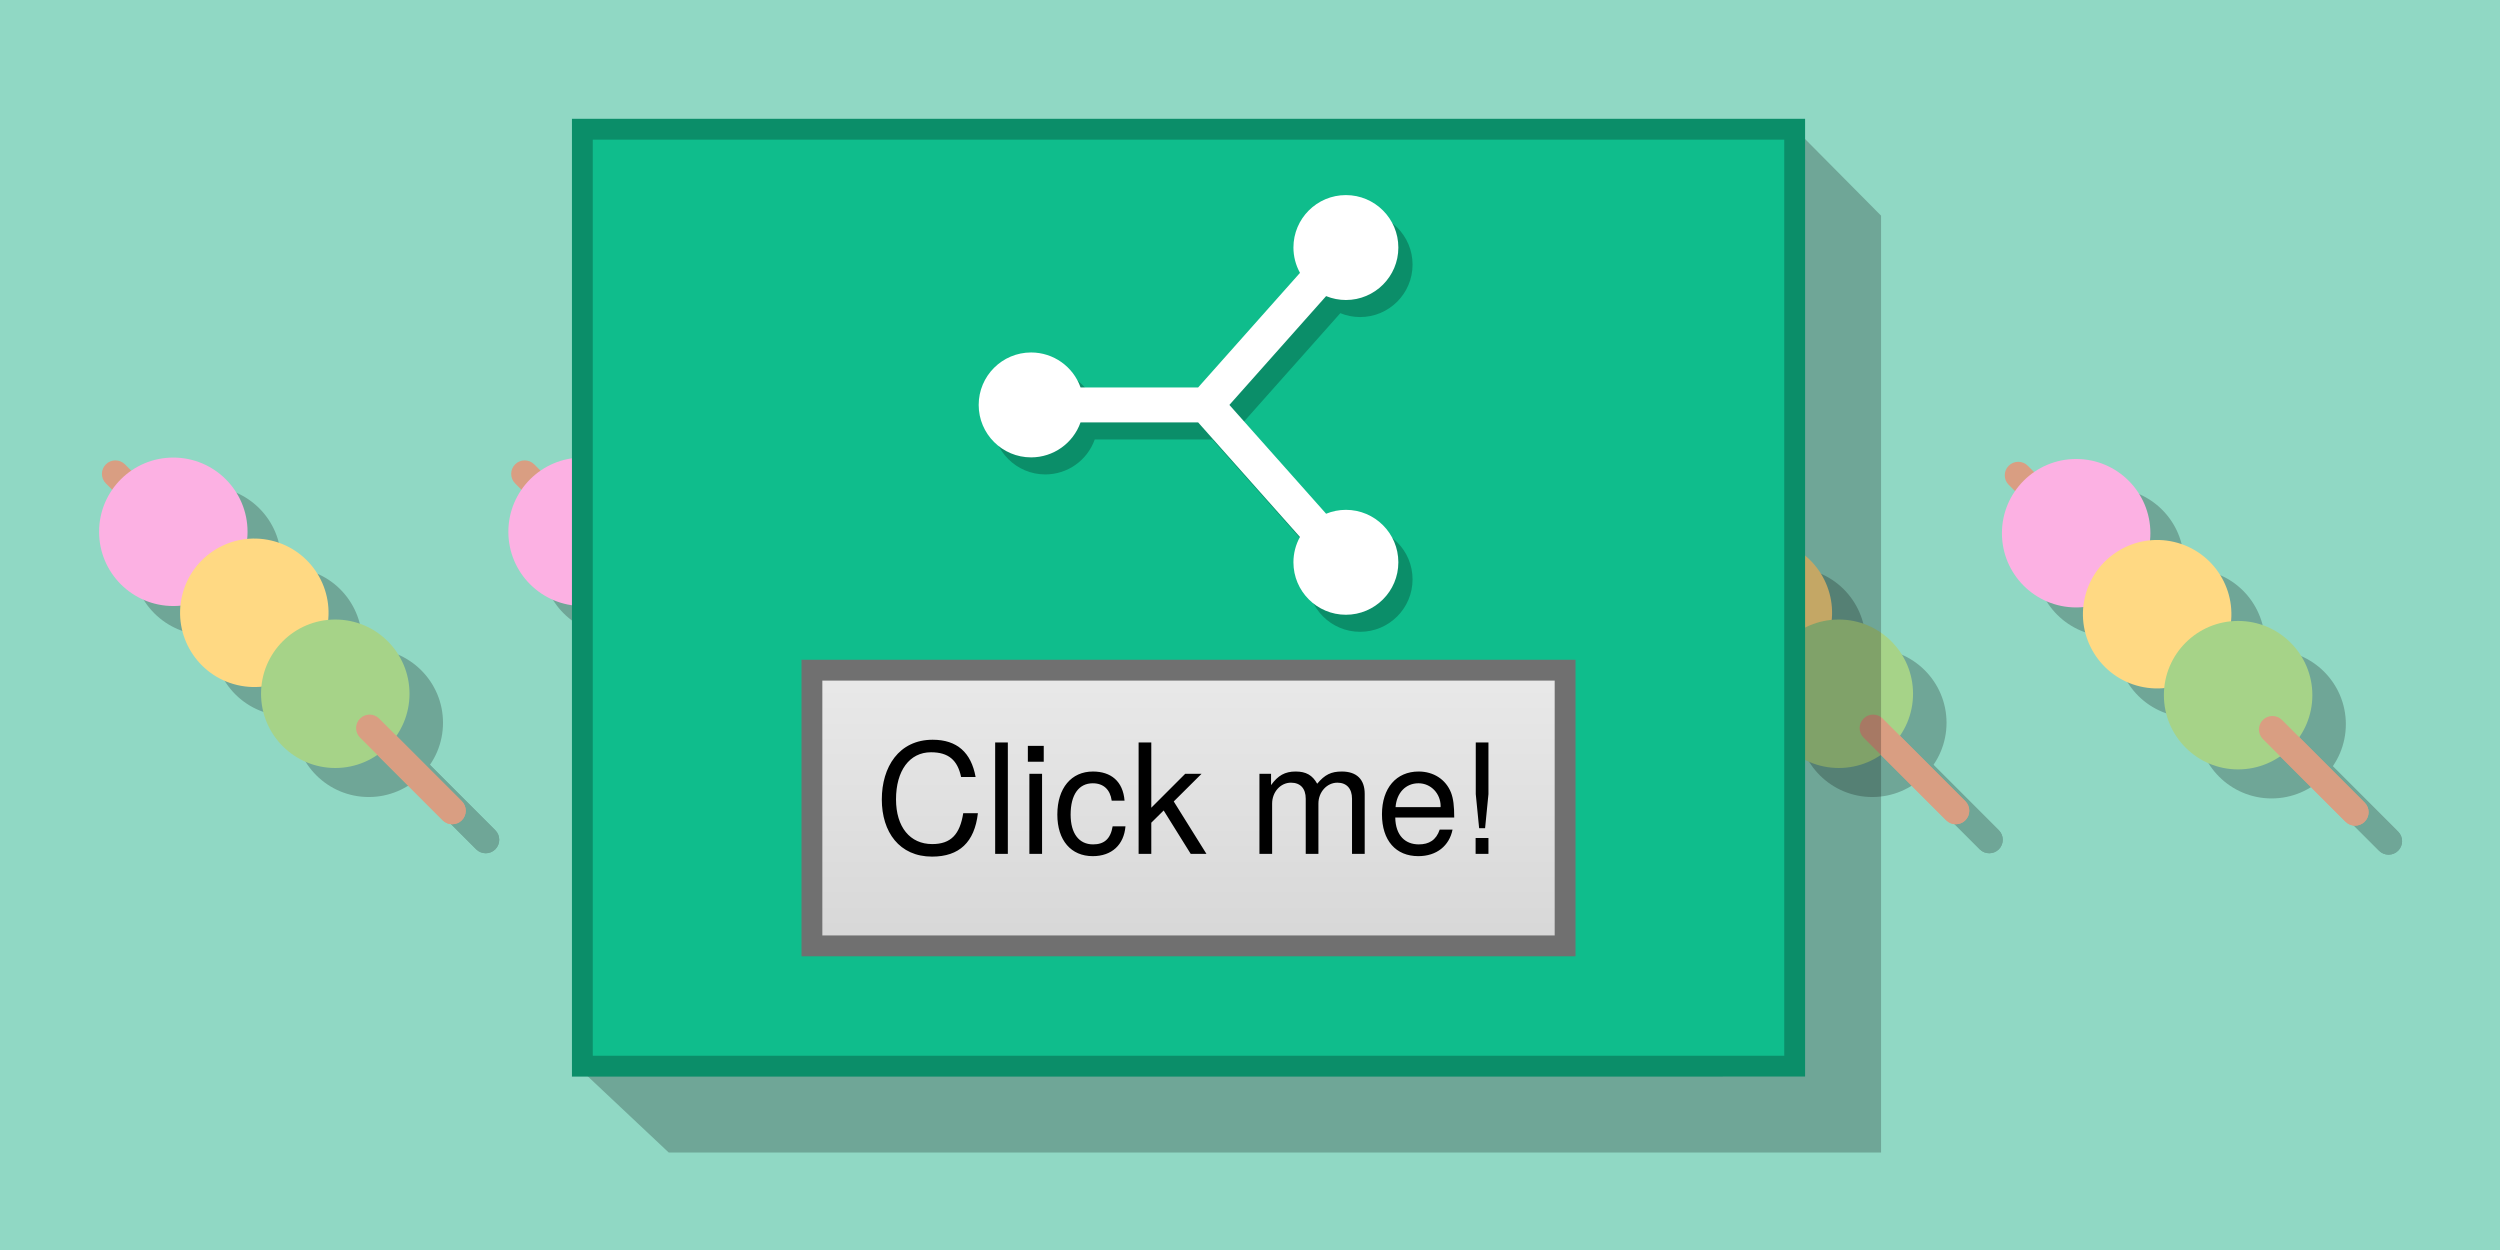
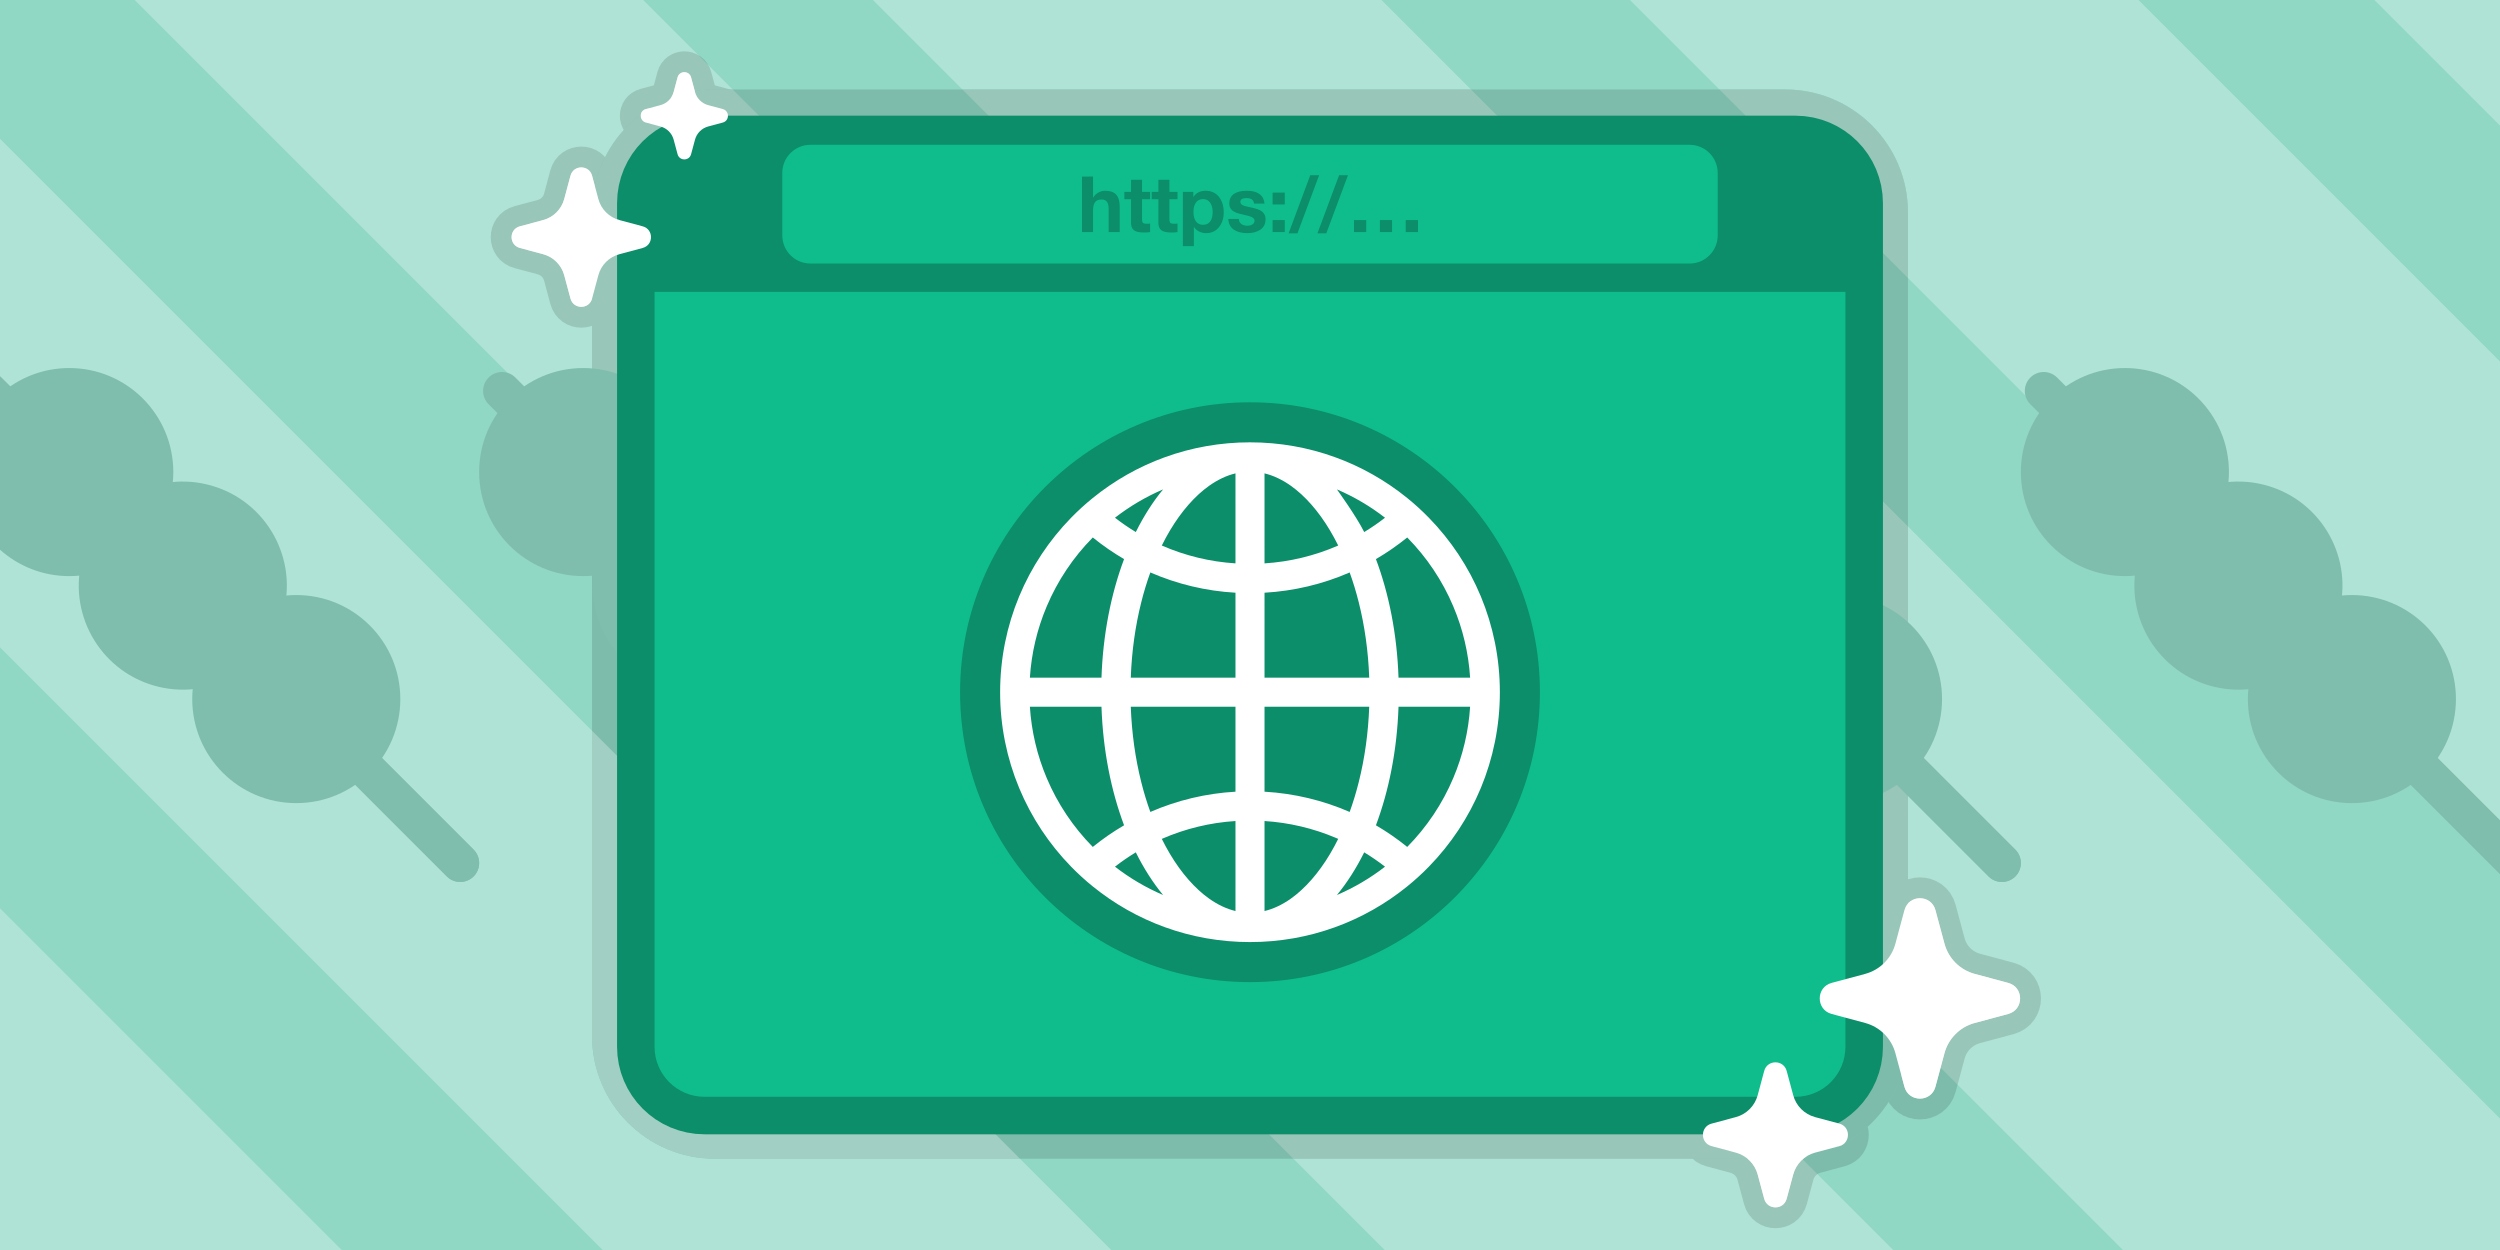
- <svg xmlns="http://www.w3.org/2000/svg" width="600" height="300" viewBox="10 0 600 300">
-   <defs>
-     <linearGradient id="a" x1="289.632" x2="289.632" y1="157.026" y2="223.193" gradientTransform="translate(5.61131 3.81655)" gradientUnits="userSpaceOnUse">
-       <stop offset="0" stop-color="#e9e9e9" />
-       <stop offset="1" stop-color="#d7d7d7" />
-     </linearGradient>
-   </defs>
-   <path fill="#90d8c4" d="M0 308.449V0h612.426v308.449z" style="stroke-miterlimit:10" />
-   <g fill="#6fa697" style="stroke-miterlimit:10">
-     <path d="M126.58 204.784c-.829 0-1.657-.317-2.29-.947l-80.846-80.849c-1.264-1.264-1.264-3.317 0-4.58 1.264-1.264 3.317-1.264 4.58 0l80.846 80.846c1.264 1.264 1.264 3.317 0 4.58-.633.631-1.462.95-2.29.95z" />
-     <path d="M77.449 134.598c0 9.839-7.976 17.815-17.815 17.815-9.839 0-17.815-7.976-17.815-17.815 0-9.839 7.976-17.815 17.815-17.815 9.839 0 17.815 7.976 17.815 17.815z" />
-     <path d="M74.98 171.376c-9.576-2.261-15.505-11.857-13.244-21.432 2.261-9.576 11.857-15.505 21.432-13.244 9.576 2.261 15.505 11.857 13.244 21.432-2.261 9.576-11.857 15.505-21.432 13.244z" />
-     <path d="M116.322 173.468c0 9.839-7.979 17.818-17.818 17.818-9.839 0-17.815-7.979-17.815-17.818 0-9.839 7.976-17.815 17.815-17.815 9.839 0 17.818 7.979 17.818 17.815z" />
-     <path d="M126.58 204.784c-.829 0-1.657-.317-2.29-.947l-19.841-19.841c-1.266-1.264-1.266-3.317 0-4.58 1.266-1.264 3.314-1.264 4.58 0l19.841 19.841c1.264 1.264 1.264 3.317 0 4.58-.633.628-1.462.947-2.29.947zm456.683.339c-.829 0-1.657-.317-2.29-.947l-80.846-80.849c-1.264-1.264-1.264-3.317 0-4.58 1.264-1.264 3.317-1.264 4.58 0l80.846 80.846c1.264 1.264 1.264 3.317 0 4.58-.633.631-1.462.95-2.29.95z" />
-     <path d="M534.132 134.936c0 9.839-7.976 17.815-17.815 17.815-9.839 0-17.815-7.976-17.815-17.815 0-9.839 7.976-17.815 17.815-17.815 9.839 0 17.815 7.976 17.815 17.815z" />
-     <path d="M531.662 171.715c-9.576-2.261-15.505-11.857-13.244-21.432 2.261-9.576 11.857-15.505 21.432-13.244 9.576 2.261 15.505 11.857 13.244 21.432-2.261 9.576-11.857 15.505-21.432 13.244z" />
-     <path d="M573.004 173.807c0 9.839-7.979 17.818-17.818 17.818-9.839 0-17.815-7.979-17.815-17.818 0-9.839 7.976-17.815 17.815-17.815 9.839 0 17.818 7.979 17.818 17.815z" />
-     <path d="M583.263 205.123c-.829 0-1.657-.317-2.29-.947l-19.841-19.841c-1.266-1.264-1.266-3.317 0-4.58 1.266-1.264 3.314-1.264 4.58 0l19.841 19.841c1.264 1.264 1.264 3.317 0 4.58-.633.628-1.462.947-2.29.947zm-358.456-.339c-.829 0-1.657-.317-2.29-.947l-80.846-80.849c-1.264-1.264-1.264-3.317 0-4.58 1.264-1.264 3.317-1.264 4.58 0l80.846 80.846c1.264 1.264 1.264 3.317 0 4.58-.633.631-1.462.95-2.29.95z" />
-     <path d="M175.676 134.598c0 9.839-7.976 17.815-17.815 17.815-9.839 0-17.815-7.976-17.815-17.815 0-9.839 7.976-17.815 17.815-17.815 9.839 0 17.815 7.976 17.815 17.815z" />
-     <path d="M173.206 171.376c-9.576-2.261-15.505-11.857-13.244-21.432 2.261-9.576 11.857-15.505 21.432-13.244 9.576 2.261 15.505 11.857 13.244 21.432-2.261 9.576-11.857 15.505-21.432 13.244z" />
-     <path d="M214.548 173.468c0 9.839-7.979 17.818-17.818 17.818-9.839 0-17.815-7.979-17.815-17.818 0-9.839 7.976-17.815 17.815-17.815 9.839 0 17.818 7.979 17.818 17.815z" />
-     <path d="M224.807 204.784c-.829 0-1.657-.317-2.29-.947l-19.841-19.841c-1.266-1.264-1.266-3.317 0-4.58 1.266-1.264 3.314-1.264 4.58 0l19.841 19.841c1.264 1.264 1.264 3.317 0 4.58-.633.628-1.462.947-2.29.947zm262.619 0c-.829 0-1.657-.317-2.29-.947l-80.846-80.849c-1.264-1.264-1.264-3.317 0-4.58 1.264-1.264 3.317-1.264 4.58 0l80.846 80.846c1.264 1.264 1.264 3.317 0 4.58-.633.631-1.462.95-2.29.95z" />
-     <path d="M438.295 134.598c0 9.839-7.976 17.815-17.815 17.815-9.839 0-17.815-7.976-17.815-17.815 0-9.839 7.976-17.815 17.815-17.815 9.839 0 17.815 7.976 17.815 17.815z" />
-     <path d="M435.826 171.376c-9.576-2.261-15.505-11.857-13.244-21.432 2.261-9.576 11.857-15.505 21.432-13.244 9.576 2.261 15.505 11.857 13.244 21.432-2.261 9.576-11.857 15.505-21.432 13.244z" />
-     <path d="M477.168 173.468c0 9.839-7.979 17.818-17.818 17.818-9.839 0-17.815-7.979-17.815-17.818 0-9.839 7.976-17.815 17.815-17.815 9.839 0 17.818 7.979 17.818 17.815z" />
-     <path d="M487.426 204.784c-.829 0-1.657-.317-2.29-.947l-19.841-19.841c-1.266-1.264-1.266-3.317 0-4.58 1.266-1.264 3.314-1.264 4.58 0l19.841 19.841c1.264 1.264 1.264 3.317 0 4.58-.633.628-1.462.947-2.29.947z" />
+ <svg xmlns="http://www.w3.org/2000/svg" version="1.1" width="600" height="300" viewBox="0,0,600,300">
+   <g stroke-miterlimit="10">
+     <path d="M0,300v-300h600v300z" fill="#90d8c4" fill-rule="nonzero" stroke="none" stroke-width="0" stroke-linecap="butt" />
+     <path d="M0,300l0,-82.004l82.004,82.004z" fill-opacity="0.282" fill="#ffffff" fill-rule="nonzero" stroke="none" stroke-width="0" stroke-linecap="butt" />
+     <path d="M144.636,300l-144.636,-144.636l0,-122.052l266.689,266.689z" fill-opacity="0.282" fill="#ffffff" fill-rule="nonzero" stroke="none" stroke-width="0" stroke-linecap="butt" />
+     <path d="M513.235,0l86.765,86.765l0,122.052l-208.817,-208.817z" fill-opacity="0.282" fill="#ffffff" fill-rule="nonzero" stroke="none" stroke-width="0" stroke-linecap="butt" />
+     <path d="M600,300l-90.499,0l-300,-300l122.052,0l268.446,268.446z" fill-opacity="0.282" fill="#ffffff" fill-rule="nonzero" stroke="none" stroke-width="0" stroke-linecap="butt" />
+     <path d="M332.324,300l-300,-300l122.052,0l300,300z" fill-opacity="0.282" fill="#ffffff" fill-rule="nonzero" stroke="none" stroke-width="0" stroke-linecap="butt" />
+     <path d="M171.587,278.092c-16.292,0 -29.5,-13.208 -29.5,-29.5v-197.62c0,-16.292 13.208,-29.5 29.5,-29.5h256.825c16.292,0 29.5,13.208 29.5,29.5v197.62c0,16.292 -13.208,29.5 -29.5,29.5z" fill="#90d8c4" fill-rule="nonzero" stroke="none" stroke-width="0" stroke-linecap="butt" />
+     <path d="M447.64,233.733c3.541,-0.95 6.306,-3.715 7.255,-7.255l2.164,-8.049c1.028,-3.805 6.426,-3.805 7.448,0l2.17,8.049c0.95,3.541 3.715,6.306 7.249,7.255l8.049,2.164c3.805,1.028 3.805,6.426 0,7.454l-8.049,2.164c-3.535,0.95 -6.3,3.715 -7.249,7.249l-2.17,8.049c-1.022,3.805 -6.42,3.805 -7.448,0l-2.164,-8.049c-0.95,-3.535 -3.715,-6.3 -7.255,-7.249l-8.049,-2.164c-3.805,-1.028 -3.805,-6.426 0,-7.454z" fill="#ffffff" fill-rule="evenodd" stroke-opacity="0.129" stroke="#000000" stroke-width="10" stroke-linecap="butt" />
+     <path d="M416.591,268.104c2.563,-0.687 4.564,-2.689 5.252,-5.252l1.566,-5.826c0.744,-2.754 4.651,-2.754 5.391,0l1.571,5.826c0.687,2.563 2.689,4.564 5.248,5.252l5.826,1.566c2.754,0.744 2.754,4.651 0,5.395l-5.826,1.566c-2.559,0.687 -4.56,2.689 -5.248,5.248l-1.571,5.826c-0.74,2.754 -4.647,2.754 -5.391,0l-1.566,-5.826c-0.687,-2.559 -2.689,-4.56 -5.252,-5.248l-5.826,-1.566c-2.754,-0.744 -2.754,-4.651 0,-5.395z" fill="#ffffff" fill-rule="evenodd" stroke-opacity="0.129" stroke="#000000" stroke-width="10" stroke-linecap="butt" />
+     <path d="M158.518,25.229c1.541,-0.413 2.745,-1.617 3.158,-3.158l0.942,-3.503c0.447,-1.656 2.797,-1.656 3.242,0l0.945,3.503c0.413,1.541 1.617,2.745 3.155,3.158l3.503,0.942c1.656,0.447 1.656,2.797 0,3.244l-3.503,0.942c-1.538,0.413 -2.742,1.617 -3.155,3.155l-0.945,3.503c-0.445,1.656 -2.794,1.656 -3.242,0l-0.942,-3.503c-0.413,-1.538 -1.617,-2.742 -3.158,-3.155l-3.503,-0.942c-1.656,-0.447 -1.656,-2.797 0,-3.244z" fill="#ffffff" fill-rule="evenodd" stroke-opacity="0.129" stroke="#000000" stroke-width="10" stroke-linecap="butt" />
+     <path d="M130.363,52.814c2.464,-0.661 4.388,-2.585 5.048,-5.048l1.506,-5.601c0.715,-2.648 4.471,-2.648 5.182,0l1.51,5.601c0.661,2.464 2.585,4.388 5.044,5.048l5.601,1.506c2.648,0.715 2.648,4.471 0,5.186l-5.601,1.506c-2.459,0.661 -4.383,2.585 -5.044,5.044l-1.51,5.601c-0.711,2.648 -4.467,2.648 -5.182,0l-1.506,-5.601c-0.661,-2.459 -2.585,-4.383 -5.048,-5.044l-5.601,-1.506c-2.648,-0.715 -2.648,-4.471 0,-5.186z" fill="#ffffff" fill-rule="evenodd" stroke-opacity="0.129" stroke="#000000" stroke-width="10" stroke-linecap="butt" />
+     <path d="M38.134,164.847c-13.421,-3.169 -21.732,-16.618 -18.563,-30.039c3.169,-13.421 16.618,-21.732 30.039,-18.563c13.421,3.169 21.732,16.618 18.563,30.039c-3.169,13.421 -16.618,21.732 -30.039,18.563z" fill="#7fbeac" fill-rule="nonzero" stroke="none" stroke-width="1" stroke-linecap="butt" />
+     <path d="M96.078,167.778c0,13.79 -11.183,24.973 -24.973,24.973c-13.79,0 -24.969,-11.183 -24.969,-24.973c0,-13.79 11.179,-24.969 24.969,-24.969c13.79,0 24.973,11.183 24.973,24.969z" fill="#7fbeac" fill-rule="nonzero" stroke="none" stroke-width="1" stroke-linecap="butt" />
+     <path d="M110.456,211.67c-1.161,0 -2.322,-0.444 -3.21,-1.328l-27.809,-27.809c-1.775,-1.771 -1.775,-4.648 0,-6.42c1.775,-1.771 4.645,-1.771 6.42,0l27.809,27.809c1.771,1.771 1.771,4.648 0,6.42c-0.888,0.88 -2.049,1.328 -3.21,1.328z" fill="#7fbeac" fill-rule="nonzero" stroke="none" stroke-width="1" stroke-linecap="butt" />
+     <path d="M171.587,278.092c-16.292,0 -29.5,-13.208 -29.5,-29.5v-197.62c0,-16.292 13.208,-29.5 29.5,-29.5h256.825c16.292,0 29.5,13.208 29.5,29.5v197.62c0,16.292 -13.208,29.5 -29.5,29.5z" fill="#90d8c4" fill-rule="nonzero" stroke="none" stroke-width="0" stroke-linecap="butt" />
+     <path d="M428.413,21.471c16.292,0 29.5,13.208 29.5,29.5v15.758l-45.258,-45.258z" fill-opacity="0.282" fill="#ffffff" fill-rule="nonzero" stroke="none" stroke-width="0" stroke-linecap="butt" />
+     <path d="M457.913,248.411l-226.94,-226.94h122.052l104.888,104.888z" fill-opacity="0.282" fill="#ffffff" fill-rule="nonzero" stroke="none" stroke-width="0" stroke-linecap="butt" />
+     <path d="M142.087,50.971c0,-16.292 13.208,-29.5 29.5,-29.5h4.26l256.376,256.376c-1.248,0.161 -2.52,0.244 -3.811,0.244h-117.997l-168.329,-168.329z" fill-opacity="0.282" fill="#ffffff" fill-rule="nonzero" stroke="none" stroke-width="0" stroke-linecap="butt" />
+     <path d="M171.587,278.092c-16.292,0 -29.5,-13.208 -29.5,-29.5v-197.62c0,-16.292 13.208,-29.5 29.5,-29.5h256.825c16.292,0 29.5,13.208 29.5,29.5v197.62c0,16.292 -13.208,29.5 -29.5,29.5z" fill-opacity="0.129" fill="#000000" fill-rule="nonzero" stroke="none" stroke-width="0" stroke-linecap="butt" />
+     <path d="M171.587,278.092c-16.292,0 -29.5,-13.208 -29.5,-29.5v-73.193l102.693,102.693z" fill-opacity="0.282" fill="#ffffff" fill-rule="nonzero" stroke="none" stroke-width="0" stroke-linecap="butt" />
+     <g fill="#7fbeac" fill-rule="nonzero" stroke="none" stroke-width="1" stroke-linecap="butt">
+       <path d="M233.793,211.67c-1.161,0 -2.322,-0.444 -3.21,-1.328l-113.311,-113.315c-1.771,-1.771 -1.771,-4.648 0,-6.42c1.771,-1.771 4.648,-1.771 6.42,0l113.311,113.311c1.771,1.771 1.771,4.648 0,6.42c-0.888,0.884 -2.049,1.331 -3.21,1.331z" />
+       <path d="M164.932,113.299c0,13.79 -11.179,24.969 -24.969,24.969c-13.79,0 -24.969,-11.179 -24.969,-24.969c0,-13.79 11.179,-24.969 24.969,-24.969c13.79,0 24.969,11.179 24.969,24.969z" />
+       <path d="M161.471,164.847c-13.421,-3.169 -21.732,-16.618 -18.563,-30.039c3.169,-13.421 16.618,-21.732 30.039,-18.563c13.421,3.169 21.732,16.618 18.563,30.039c-3.169,13.421 -16.618,21.732 -30.039,18.563z" />
+       <path d="M219.415,167.778c0,13.79 -11.183,24.973 -24.973,24.973c-13.79,0 -24.969,-11.183 -24.969,-24.973c0,-13.79 11.179,-24.969 24.969,-24.969c13.79,0 24.973,11.183 24.973,24.969z" />
+       <path d="M233.793,211.67c-1.161,0 -2.322,-0.444 -3.21,-1.328l-27.809,-27.809c-1.775,-1.771 -1.775,-4.648 0,-6.42c1.775,-1.771 4.645,-1.771 6.42,0l27.809,27.809c1.771,1.771 1.771,4.648 0,6.42c-0.888,0.88 -2.049,1.328 -3.21,1.328z" />
+     </g>
+     <g fill="#7fbeac" fill-rule="nonzero" stroke="none" stroke-width="1" stroke-linecap="butt">
+       <path d="M480.468,211.67c-1.161,0 -2.322,-0.444 -3.21,-1.328l-113.311,-113.315c-1.771,-1.771 -1.771,-4.648 0,-6.42c1.771,-1.771 4.648,-1.771 6.42,0l113.311,113.311c1.771,1.771 1.771,4.648 0,6.42c-0.888,0.884 -2.049,1.331 -3.21,1.331z" />
+       <path d="M411.607,113.299c0,13.79 -11.179,24.969 -24.969,24.969c-13.79,0 -24.969,-11.179 -24.969,-24.969c0,-13.79 11.179,-24.969 24.969,-24.969c13.79,0 24.969,11.179 24.969,24.969z" />
+       <path d="M408.146,164.847c-13.421,-3.169 -21.732,-16.618 -18.563,-30.039c3.169,-13.421 16.618,-21.732 30.039,-18.563c13.421,3.169 21.732,16.618 18.563,30.039c-3.169,13.421 -16.618,21.732 -30.039,18.563z" />
+       <path d="M466.09,167.778c0,13.79 -11.183,24.973 -24.973,24.973c-13.79,0 -24.969,-11.183 -24.969,-24.973c0,-13.79 11.179,-24.969 24.969,-24.969c13.79,0 24.973,11.183 24.973,24.969z" />
+       <path d="M480.468,211.67c-1.161,0 -2.322,-0.444 -3.21,-1.328l-27.809,-27.809c-1.775,-1.771 -1.775,-4.648 0,-6.42c1.775,-1.771 4.645,-1.771 6.42,0l27.809,27.809c1.771,1.771 1.771,4.648 0,6.42c-0.888,0.88 -2.049,1.328 -3.21,1.328z" />
+     </g>
+     <g fill="#0fbd8c" fill-rule="nonzero" stroke-linecap="butt">
+       <path d="M169.094,263.233c-6.627,0 -12,-5.373 -12,-12v-202.467c0,-6.627 5.373,-12 12,-12h261.812c6.627,0 12,5.373 12,12v202.467c0,6.627 -5.373,12 -12,12z" stroke="#0b8e69" stroke-width="18" />
+       <path d="M169.094,263.233c-6.627,0 -12,-5.373 -12,-12v-202.467c0,-6.627 5.373,-12 12,-12h261.812c6.627,0 12,5.373 12,12v202.467c0,6.627 -5.373,12 -12,12z" stroke="none" stroke-width="0" />
+     </g>
+     <path d="M534.944,113.299c0,13.79 -11.179,24.969 -24.969,24.969c-13.79,0 -24.969,-11.179 -24.969,-24.969c0,-13.79 11.179,-24.969 24.969,-24.969c13.79,0 24.969,11.179 24.969,24.969z" fill="#7fbeac" fill-rule="nonzero" stroke="none" stroke-width="1" stroke-linecap="butt" />
+     <path d="M531.483,164.847c-13.421,-3.169 -21.732,-16.618 -18.563,-30.039c3.169,-13.421 16.618,-21.732 30.039,-18.563c13.421,3.169 21.732,16.618 18.563,30.039c-3.169,13.421 -16.618,21.732 -30.039,18.563z" fill="#7fbeac" fill-rule="nonzero" stroke="none" stroke-width="1" stroke-linecap="butt" />
+     <path d="M589.427,167.778c0,13.79 -11.183,24.973 -24.973,24.973c-13.79,0 -24.969,-11.183 -24.969,-24.973c0,-13.79 11.179,-24.969 24.969,-24.969c13.79,0 24.973,11.183 24.973,24.969z" fill="#7fbeac" fill-rule="nonzero" stroke="none" stroke-width="1" stroke-linecap="butt" />
+     <path d="M156.5,59c0,-12.426 -4.251,-22.5 8.175,-22.5h269.967c12.426,0 8.857,10.074 8.857,22.5v10.303h-287z" fill="#0b8e69" fill-rule="nonzero" stroke="#0b8e69" stroke-width="1.5" stroke-linecap="butt" />
+     <path d="M194.5,62.5c-3.314,0 -6,-2.686 -6,-6v-15c0,-3.314 2.686,-6 6,-6h211c3.314,0 6,2.686 6,6v15c0,3.314 -2.686,6 -6,6z" fill="#0fbd8c" fill-rule="nonzero" stroke="#0fbd8c" stroke-width="1.5" stroke-linecap="butt" />
+     <path d="M262.328,42.375v5.016h0.062c0.281,-0.479 0.677,-0.865 1.188,-1.156c0.51,-0.302 1.057,-0.453 1.641,-0.453c1.229,0 2.12,0.312 2.672,0.938c0.562,0.625 0.844,1.604 0.844,2.938v6.031h-2.656v-5.531c0,-0.75 -0.13,-1.318 -0.391,-1.703c-0.26,-0.385 -0.693,-0.578 -1.297,-0.578c-0.74,0 -1.271,0.219 -1.594,0.656c-0.312,0.438 -0.469,1.109 -0.469,2.016v5.141h-2.641v-13.312zM274.09,43.157v2.891h1.938v1.766h-1.938v4.844c0,0.396 0.073,0.672 0.219,0.828c0.156,0.146 0.458,0.219 0.906,0.219c0.156,0 0.302,-0.005 0.438,-0.016c0.135,-0.01 0.26,-0.026 0.375,-0.047v2.062c-0.219,0.042 -0.464,0.068 -0.734,0.078c-0.26,0.01 -0.526,0.016 -0.797,0.016c-1.146,0 -1.943,-0.193 -2.391,-0.578c-0.438,-0.396 -0.656,-0.948 -0.656,-1.656v-5.75h-1.609v-1.766h1.609v-2.891zM280.658,43.157v2.891h1.938v1.766h-1.938v4.844c0,0.396 0.073,0.672 0.219,0.828c0.156,0.146 0.458,0.219 0.906,0.219c0.156,0 0.302,-0.005 0.438,-0.016c0.135,-0.01 0.26,-0.026 0.375,-0.047v2.062c-0.219,0.042 -0.464,0.068 -0.734,0.078c-0.26,0.01 -0.526,0.016 -0.797,0.016c-1.146,0 -1.943,-0.193 -2.391,-0.578c-0.438,-0.396 -0.656,-0.948 -0.656,-1.656v-5.75h-1.609v-1.766h1.609v-2.891zM289.304,45.782c1.365,0 2.438,0.479 3.219,1.438c0.781,0.958 1.172,2.208 1.172,3.75c0,1.427 -0.385,2.615 -1.156,3.562c-0.76,0.948 -1.786,1.422 -3.078,1.422c-0.594,0 -1.146,-0.125 -1.656,-0.375c-0.51,-0.25 -0.922,-0.609 -1.234,-1.078h-0.047v4.578h-2.641v-13.031h2.516v1.219h0.031c0.312,-0.5 0.714,-0.87 1.203,-1.109c0.49,-0.25 1.047,-0.375 1.672,-0.375zM286.429,50.891c0,0.927 0.198,1.672 0.594,2.234c0.396,0.552 0.969,0.828 1.719,0.828c0.74,0 1.307,-0.266 1.703,-0.797c0.396,-0.531 0.594,-1.286 0.594,-2.266c0,-0.917 -0.198,-1.661 -0.594,-2.234c-0.396,-0.583 -0.974,-0.875 -1.734,-0.875c-0.729,0 -1.292,0.276 -1.688,0.828c-0.396,0.542 -0.594,1.302 -0.594,2.281zM299.231,45.782c1.312,0 2.323,0.26 3.031,0.781c0.719,0.521 1.125,1.286 1.219,2.297h-2.516c-0.042,-0.458 -0.214,-0.792 -0.516,-1c-0.302,-0.208 -0.74,-0.312 -1.312,-0.312c-0.5,0 -0.87,0.078 -1.109,0.234c-0.229,0.156 -0.344,0.38 -0.344,0.672c0,0.292 0.151,0.536 0.453,0.734c0.312,0.188 0.932,0.37 1.859,0.547c1.479,0.281 2.469,0.646 2.969,1.094c0.51,0.448 0.766,1.036 0.766,1.766c0,1.094 -0.401,1.927 -1.203,2.5c-0.792,0.573 -1.854,0.859 -3.188,0.859c-1.344,0 -2.422,-0.281 -3.234,-0.844c-0.812,-0.573 -1.25,-1.427 -1.312,-2.562h2.531c0,0.51 0.193,0.911 0.578,1.203c0.385,0.281 0.87,0.422 1.453,0.422c0.51,0 0.927,-0.109 1.25,-0.328c0.323,-0.219 0.484,-0.516 0.484,-0.891c0,-0.344 -0.208,-0.62 -0.625,-0.828c-0.417,-0.208 -1.182,-0.432 -2.297,-0.672c-1.115,-0.219 -1.917,-0.531 -2.406,-0.938c-0.49,-0.406 -0.734,-0.953 -0.734,-1.641c0,-1.021 0.359,-1.792 1.078,-2.312c0.729,-0.521 1.771,-0.781 3.125,-0.781zM308.345,46.219v2.859h-2.922v-2.859zM308.345,52.813v2.875h-2.922v-2.875zM316.591,42.047l-5.203,13.953h-2.125l5.203,-13.953zM323.514,42.047l-5.203,13.953h-2.125l5.203,-13.953zM327.891,52.813v2.875h-2.938v-2.875zM334.094,52.813v2.875h-2.922v-2.875zM340.313,52.813v2.875h-2.938v-2.875z" fill="#0b8e69" fill-rule="nonzero" stroke="none" stroke-width="1" stroke-linecap="square" />
+     <path d="M231.17,166.129c0,-38.014 30.816,-68.83 68.83,-68.83c38.014,0 68.83,30.816 68.83,68.83c0,38.014 -30.816,68.83 -68.83,68.83c-38.014,0 -68.83,-30.816 -68.83,-68.83z" fill="#0b8e69" fill-rule="nonzero" stroke="#0b8e69" stroke-width="1.5" stroke-linecap="butt" />
+     <path d="M359.968,166.129c0,16.291 -6.497,31.065 -17.04,41.873c-1.639,1.68 -3.374,3.262 -5.197,4.739c-10.305,8.352 -23.434,13.357 -37.732,13.357c-14.298,0 -27.427,-5.005 -37.732,-13.357c-1.823,-1.477 -3.559,-3.06 -5.198,-4.739c-10.543,-10.808 -17.039,-25.582 -17.039,-41.873c0,-16.291 6.497,-31.065 17.04,-41.873c1.639,-1.68 3.374,-3.262 5.197,-4.739c10.305,-8.352 23.434,-13.357 37.732,-13.357c14.298,0 27.427,5.005 37.732,13.357c1.823,1.477 3.558,3.059 5.197,4.739c10.543,10.808 17.04,25.582 17.039,41.873zM267.596,124.257c1.598,1.24 3.265,2.387 4.995,3.435c1.918,-3.852 4.117,-7.294 6.547,-10.236c-4.121,1.766 -8,4.051 -11.543,6.8zM251.216,145.524c-2.302,5.438 -3.67,11.226 -4.044,17.119h17.182c0.357,-10.421 2.296,-20.129 5.422,-28.456c-2.63,-1.538 -5.14,-3.274 -7.507,-5.193c-4.698,4.759 -8.448,10.369 -11.051,16.529zM269.775,198.07c-3.127,-8.327 -5.066,-18.035 -5.422,-28.455h-17.182c0.375,5.893 1.742,11.681 4.044,17.119c2.603,6.16 6.354,11.77 11.052,16.529c2.367,-1.919 4.877,-3.655 7.507,-5.193zM279.139,214.802c-2.43,-2.942 -4.629,-6.384 -6.547,-10.237c-1.73,1.048 -3.398,2.196 -4.995,3.436c3.542,2.749 7.421,5.034 11.543,6.801zM296.514,197.046c-6.099,0.388 -12.082,1.839 -17.681,4.288c0.606,1.226 1.259,2.428 1.957,3.604c2.737,4.596 5.98,8.302 9.382,10.717c2.073,1.472 4.195,2.473 6.343,2.993zM296.514,190.007v-20.392h-25.127c0.228,6.283 1.074,12.37 2.527,18.141c0.602,2.405 1.325,4.778 2.166,7.111c6.47,-2.816 13.388,-4.461 20.433,-4.86zM296.514,142.251c-7.045,-0.399 -13.963,-2.045 -20.433,-4.861c-0.841,2.333 -1.564,4.706 -2.167,7.112c-1.454,5.771 -2.298,11.858 -2.527,18.14h25.127zM296.514,113.61c-2.147,0.52 -4.27,1.52 -6.343,2.993c-3.4,2.416 -6.645,6.122 -9.382,10.717c-0.698,1.176 -1.351,2.379 -1.957,3.605c5.599,2.448 11.583,3.899 17.681,4.287zM337.733,128.995c-2.367,1.919 -4.877,3.655 -7.508,5.193c3.127,8.327 5.066,18.034 5.422,28.455h17.182c-0.375,-5.893 -1.742,-11.681 -4.044,-17.119c-2.603,-6.16 -6.353,-11.77 -11.051,-16.529zM327.408,127.693c1.73,-1.049 3.398,-2.196 4.996,-3.437c-3.543,-2.749 -7.422,-5.034 -11.543,-6.8c0,0 4.629,6.384 6.547,10.237zM303.486,135.212c6.099,-0.388 12.083,-1.839 17.682,-4.287c-0.606,-1.226 -1.26,-2.429 -1.958,-3.605c-2.737,-4.596 -5.98,-8.301 -9.382,-10.717c-2.073,-1.473 -4.195,-2.473 -6.343,-2.993zM303.486,162.643h25.127c-0.227,-6.282 -1.074,-12.368 -2.527,-18.14c-0.603,-2.405 -1.325,-4.779 -2.166,-7.112c-6.47,2.816 -13.388,4.461 -20.433,4.861zM303.486,190.007c7.229,0.414 14.115,2.108 20.434,4.861c0.841,-2.333 1.563,-4.706 2.166,-7.112c1.454,-5.771 2.299,-11.858 2.527,-18.14h-25.127zM319.21,204.938c0.698,-1.176 1.351,-2.379 1.957,-3.606c-0.187,-0.081 -0.374,-0.162 -0.562,-0.241c-5.438,-2.303 -11.226,-3.67 -17.119,-4.044v21.602c2.147,-0.521 4.27,-1.521 6.343,-2.993c3.401,-2.415 6.645,-6.122 9.382,-10.717zM332.405,208.002c-1.598,-1.241 -3.266,-2.388 -4.996,-3.436c-1.917,3.853 -4.117,7.295 -6.547,10.237c4.122,-1.766 8.001,-4.051 11.543,-6.801zM335.646,169.615c-0.356,10.42 -2.296,20.128 -5.422,28.455c2.631,1.538 5.141,3.274 7.508,5.193c4.698,-4.759 8.448,-10.369 11.051,-16.529c2.302,-5.438 3.67,-11.226 4.044,-17.119z" fill="#ffffff" fill-rule="nonzero" stroke="none" stroke-width="0" stroke-linecap="butt" />
+     <path d="M130.363,52.814c2.464,-0.661 4.388,-2.585 5.048,-5.048l1.506,-5.601c0.715,-2.648 4.471,-2.648 5.182,0l1.51,5.601c0.661,2.464 2.585,4.388 5.044,5.048l5.601,1.506c2.648,0.715 2.648,4.471 0,5.186l-5.601,1.506c-2.459,0.661 -4.383,2.585 -5.044,5.044l-1.51,5.601c-0.711,2.648 -4.467,2.648 -5.182,0l-1.506,-5.601c-0.661,-2.459 -2.585,-4.383 -5.048,-5.044l-5.601,-1.506c-2.648,-0.715 -2.648,-4.471 0,-5.186z" fill="#ffffff" fill-rule="evenodd" stroke="none" stroke-width="1" stroke-linecap="butt" />
+     <path d="M158.518,25.229c1.541,-0.413 2.745,-1.617 3.158,-3.158l0.942,-3.503c0.447,-1.656 2.797,-1.656 3.242,0l0.945,3.503c0.413,1.541 1.617,2.745 3.155,3.158l3.503,0.942c1.656,0.447 1.656,2.797 0,3.244l-3.503,0.942c-1.538,0.413 -2.742,1.617 -3.155,3.155l-0.945,3.503c-0.445,1.656 -2.794,1.656 -3.242,0l-0.942,-3.503c-0.413,-1.538 -1.617,-2.742 -3.158,-3.155l-3.503,-0.942c-1.656,-0.447 -1.656,-2.797 0,-3.244z" fill="#ffffff" fill-rule="evenodd" stroke="none" stroke-width="1" stroke-linecap="butt" />
+     <path d="M447.64,233.733c3.541,-0.95 6.306,-3.715 7.255,-7.255l2.164,-8.049c1.028,-3.805 6.426,-3.805 7.448,0l2.17,8.049c0.95,3.541 3.715,6.306 7.249,7.255l8.049,2.164c3.805,1.028 3.805,6.426 0,7.454l-8.049,2.164c-3.535,0.95 -6.3,3.715 -7.249,7.249l-2.17,8.049c-1.022,3.805 -6.42,3.805 -7.448,0l-2.164,-8.049c-0.95,-3.535 -3.715,-6.3 -7.255,-7.249l-8.049,-2.164c-3.805,-1.028 -3.805,-6.426 0,-7.454z" fill="#ffffff" fill-rule="evenodd" stroke="none" stroke-width="1" stroke-linecap="butt" />
+     <path d="M416.591,268.104c2.563,-0.687 4.564,-2.689 5.252,-5.252l1.566,-5.826c0.744,-2.754 4.651,-2.754 5.391,0l1.571,5.826c0.687,2.563 2.689,4.564 5.248,5.252l5.826,1.566c2.754,0.744 2.754,4.651 0,5.395l-5.826,1.566c-2.559,0.687 -4.56,2.689 -5.248,5.248l-1.571,5.826c-0.74,2.754 -4.647,2.754 -5.391,0l-1.566,-5.826c-0.687,-2.559 -2.689,-4.56 -5.252,-5.248l-5.826,-1.566c-2.754,-0.744 -2.754,-4.651 0,-5.395z" fill="#ffffff" fill-rule="evenodd" stroke="none" stroke-width="1" stroke-linecap="butt" />
+     <path d="M487.284,97.028c-1.771,-1.771 -1.771,-4.648 0,-6.42c1.771,-1.771 4.648,-1.771 6.42,0l106.297,106.297v12.843z" fill="#7fbeac" fill-rule="nonzero" stroke="none" stroke-width="1" stroke-linecap="butt" />
+     <path d="M572.786,182.534c-1.775,-1.771 -1.775,-4.648 0,-6.42c1.775,-1.771 4.645,-1.771 6.42,0l20.795,20.795v12.84z" fill="#7fbeac" fill-rule="nonzero" stroke="none" stroke-width="1" stroke-linecap="butt" />
+     <path d="M110.456,211.67c-1.161,0 -2.322,-0.444 -3.21,-1.328l-107.246,-107.249v-12.805c0.122,0.099 0.241,0.206 0.354,0.319l113.311,113.311c1.771,1.771 1.771,4.648 0,6.42c-0.888,0.884 -2.049,1.331 -3.21,1.331z" fill="#7fbeac" fill-rule="nonzero" stroke="none" stroke-width="1" stroke-linecap="butt" />
+     <path d="M41.595,113.299c0,13.79 -11.179,24.969 -24.969,24.969c-6.385,0 -12.211,-2.397 -16.626,-6.34v-37.258c4.415,-3.943 10.241,-6.34 16.626,-6.34c13.79,0 24.969,11.179 24.969,24.969z" fill="#7fbeac" fill-rule="nonzero" stroke="none" stroke-width="1" stroke-linecap="butt" />
+     <path d="M600,0l0,30.138l-30.138,-30.138z" fill-opacity="0.282" fill="#ffffff" fill-rule="nonzero" stroke="none" stroke-width="0" stroke-linecap="butt" />
  </g>
-   <path fill="#d99e82" d="M118.542 197.817c-.829 0-1.657-.317-2.29-.947l-80.846-80.849c-1.264-1.264-1.264-3.317 0-4.58 1.264-1.264 3.317-1.264 4.58 0l80.846 80.846c1.264 1.264 1.264 3.317 0 4.58-.633.631-1.462.95-2.29.95z" style="stroke-miterlimit:10" />
-   <path fill="#fcb1e3" d="M69.411 127.631c0 9.839-7.976 17.815-17.815 17.815-9.839 0-17.815-7.976-17.815-17.815 0-9.839 7.976-17.815 17.815-17.815 9.839 0 17.815 7.976 17.815 17.815z" style="stroke-miterlimit:10" />
-   <path fill="#ffd983" d="M66.941 164.409c-9.576-2.261-15.505-11.857-13.244-21.432 2.261-9.576 11.857-15.505 21.432-13.244 9.576 2.261 15.505 11.857 13.244 21.432-2.261 9.576-11.857 15.505-21.432 13.244z" style="stroke-miterlimit:10" />
-   <path fill="#a6d388" d="M108.283 166.501c0 9.839-7.979 17.818-17.818 17.818-9.839 0-17.815-7.979-17.815-17.818 0-9.839 7.976-17.815 17.815-17.815 9.839 0 17.818 7.979 17.818 17.815z" style="stroke-miterlimit:10" />
-   <path fill="#d99e82" d="M118.542 197.817c-.829 0-1.657-.317-2.29-.947l-19.841-19.841c-1.266-1.264-1.266-3.317 0-4.58 1.266-1.264 3.314-1.264 4.58 0l19.841 19.841c1.264 1.264 1.264 3.317 0 4.58-.633.628-1.462.947-2.29.947zm456.683.339c-.829 0-1.657-.317-2.29-.947l-80.846-80.849c-1.264-1.264-1.264-3.317 0-4.58 1.264-1.264 3.317-1.264 4.58 0l80.846 80.846c1.264 1.264 1.264 3.317 0 4.58-.633.631-1.462.95-2.29.95z" style="stroke-miterlimit:10" />
-   <path fill="#fcb1e3" d="M526.093 127.97c0 9.839-7.976 17.815-17.815 17.815-9.839 0-17.815-7.976-17.815-17.815 0-9.839 7.976-17.815 17.815-17.815 9.839 0 17.815 7.976 17.815 17.815z" style="stroke-miterlimit:10" />
-   <path fill="#ffd983" d="M523.624 164.748c-9.576-2.261-15.505-11.857-13.244-21.432 2.261-9.576 11.857-15.505 21.432-13.244 9.576 2.261 15.505 11.857 13.244 21.432-2.261 9.576-11.857 15.505-21.432 13.244z" style="stroke-miterlimit:10" />
-   <path fill="#a6d388" d="M564.966 166.84c0 9.839-7.979 17.818-17.818 17.818-9.839 0-17.815-7.979-17.815-17.818 0-9.839 7.976-17.815 17.815-17.815 9.839 0 17.818 7.979 17.818 17.815z" style="stroke-miterlimit:10" />
-   <path fill="#d99e82" d="M575.224 198.156c-.829 0-1.657-.317-2.29-.947l-19.841-19.841c-1.266-1.264-1.266-3.317 0-4.58 1.266-1.264 3.314-1.264 4.58 0l19.841 19.841c1.264 1.264 1.264 3.317 0 4.58-.633.628-1.462.947-2.29.947zm-358.456-.339c-.829 0-1.657-.317-2.29-.947l-80.846-80.849c-1.264-1.264-1.264-3.317 0-4.58 1.264-1.264 3.317-1.264 4.58 0l80.846 80.846c1.264 1.264 1.264 3.317 0 4.58-.633.631-1.462.95-2.29.95z" style="stroke-miterlimit:10" />
-   <path fill="#fcb1e3" d="M167.637 127.631c0 9.839-7.976 17.815-17.815 17.815-9.839 0-17.815-7.976-17.815-17.815 0-9.839 7.976-17.815 17.815-17.815 9.839 0 17.815 7.976 17.815 17.815z" style="stroke-miterlimit:10" />
-   <path fill="#ffd983" d="M165.168 164.409c-9.576-2.261-15.505-11.857-13.244-21.432 2.261-9.576 11.857-15.505 21.432-13.244 9.576 2.261 15.505 11.857 13.244 21.432-2.261 9.576-11.857 15.505-21.432 13.244z" style="stroke-miterlimit:10" />
-   <path fill="#a6d388" d="M206.51 166.501c0 9.839-7.979 17.818-17.818 17.818-9.839 0-17.815-7.979-17.815-17.818 0-9.839 7.976-17.815 17.815-17.815 9.839 0 17.818 7.979 17.818 17.815z" style="stroke-miterlimit:10" />
-   <path fill="#d99e82" d="M216.768 197.817c-.829 0-1.657-.317-2.29-.947l-19.841-19.841c-1.266-1.264-1.266-3.317 0-4.58 1.266-1.264 3.314-1.264 4.58 0l19.841 19.841c1.264 1.264 1.264 3.317 0 4.58-.633.628-1.462.947-2.29.947zm262.619 0c-.829 0-1.657-.317-2.29-.947l-80.846-80.849c-1.264-1.264-1.264-3.317 0-4.58 1.264-1.264 3.317-1.264 4.58 0l80.846 80.846c1.264 1.264 1.264 3.317 0 4.58-.633.631-1.462.95-2.29.95z" style="stroke-miterlimit:10" />
-   <path fill="#fcb1e3" d="M430.256 127.631c0 9.839-7.976 17.815-17.815 17.815-9.839 0-17.815-7.976-17.815-17.815 0-9.839 7.976-17.815 17.815-17.815 9.839 0 17.815 7.976 17.815 17.815z" style="stroke-miterlimit:10" />
-   <path fill="#ffd983" d="M427.787 164.409c-9.576-2.261-15.505-11.857-13.244-21.432 2.261-9.576 11.857-15.505 21.432-13.244 9.576 2.261 15.505 11.857 13.244 21.432-2.261 9.576-11.857 15.505-21.432 13.244z" style="stroke-miterlimit:10" />
-   <path fill="#a6d388" d="M469.129 166.501c0 9.839-7.979 17.818-17.818 17.818-9.839 0-17.815-7.979-17.815-17.818 0-9.839 7.976-17.815 17.815-17.815 9.839 0 17.818 7.979 17.818 17.815z" style="stroke-miterlimit:10" />
-   <path fill="#d99e82" d="M479.388 197.817c-.829 0-1.657-.317-2.29-.947l-19.841-19.841c-1.266-1.264-1.266-3.317 0-4.58 1.266-1.264 3.314-1.264 4.58 0l19.841 19.841c1.264 1.264 1.264 3.317 0 4.58-.633.628-1.462.947-2.29.947z" style="stroke-miterlimit:10" />
-   <path fill-opacity=".231" d="m170.503 276.613-19.532-18.379 290.725-226.398 19.76 19.921v224.856Z" style="stroke-miterlimit:10" />
-   <path fill="#0fbd8c" stroke="#0b8e69" stroke-width="5" d="M149.767 255.877V31.02h290.953v224.856z" style="stroke-miterlimit:10" />
-   <path fill="url(#a)" stroke="#707070" stroke-width="5" d="M204.861 227.009V160.843h180.764v66.166z" style="fill:url(#a);stroke-miterlimit:10" />
-   <path d="M244.696 195.173h-3.52c-.807 5.06-2.933 7.406-7.443 7.406-5.316 0-8.689-4.07-8.689-10.742 0-6.856 3.226-11.292 8.396-11.292 4.18 0 6.379 1.87 7.223 5.94h3.483c-1.063-5.866-4.436-8.946-10.303-8.946-8.103 0-12.209 6.526-12.209 14.336 0 7.809 4.216 13.712 12.062 13.712 6.526 0 10.193-3.446 10.999-10.412zm7.186 9.753v-26.728h-3.043v26.728zm8.213 0v-19.212h-3.043v19.212zm.403-22.108v-3.813h-3.813v3.813zm19.615 15.509h-3.08c-.513 3.08-2.09 4.326-4.693 4.326-3.373 0-5.39-2.603-5.39-7.149 0-4.803 1.98-7.516 5.316-7.516 2.566 0 4.18 1.503 4.546 4.18h3.08c-.367-4.693-3.3-7.003-7.589-7.003-5.17 0-8.543 3.96-8.543 10.339 0 6.196 3.3 9.973 8.506 9.973 4.583 0 7.479-2.75 7.846-7.149zm19.432 6.599-7.846-12.576 6.673-6.636h-3.923l-8.139 8.139v-15.655h-3.043v26.728h3.043v-7.479l2.97-2.933 6.489 10.412zm37.984 0v-14.409c0-3.446-1.907-5.353-5.5-5.353-2.566 0-4.106.77-5.903 2.933-1.137-2.053-2.676-2.933-5.17-2.933-2.566 0-4.253.953-5.903 3.263v-2.713h-2.786v19.212h3.043v-12.062c0-2.786 2.017-5.023 4.51-5.023 2.273 0 3.556 1.393 3.556 3.85v13.236h3.043v-12.062c0-2.786 2.053-5.023 4.546-5.023 2.236 0 3.52 1.43 3.52 3.85v13.236zm21.485-8.726c0-2.786-.22-4.546-.77-5.976-1.247-3.153-4.18-5.06-7.773-5.06-5.353 0-8.799 3.96-8.799 10.266 0 6.306 3.336 10.046 8.726 10.046 4.4 0 7.443-2.493 8.213-6.379h-3.08c-.843 2.53-2.566 3.556-5.023 3.556-3.19 0-5.573-2.053-5.646-6.453zm-3.263-2.713s0 .147-.037.22h-10.779c.257-3.41 2.42-5.72 5.5-5.72 3.006 0 5.316 2.493 5.316 5.5zm11.476-2.896v-12.392h-3.043v12.392l.807 8.176h1.43zm0 14.336v-3.813h-3.08v3.813z" aria-label="Click me!" style="font-weight:500;font-size:36.664px;font-family:&quot;Helvetica Neue&quot;,Helvetica,sans-serif;stroke-width:2.291;stroke-miterlimit:10" />
-   <path fill="#0b8e69" d="M349.014 63.505c0 6.953-5.637 12.59-12.59 12.59-1.627-.002-3.239-.319-4.746-.934l-23.213 26.114 23.213 26.114c1.507-.615 3.118-.933 4.746-.934 6.953 0 12.59 5.637 12.59 12.59 0 6.953-5.637 12.59-12.59 12.59-6.953 0-12.59-5.637-12.59-12.59-0-2.127.538-4.219 1.566-6.082l-24.434-27.491h-28.229c-1.776 5.024-6.523 8.386-11.852 8.393-6.953 0-12.59-5.637-12.59-12.59 0-6.953 5.637-12.59 12.59-12.59 5.332.004 10.083 3.366 11.86 8.393h28.221l24.442-27.499c-1.029-1.859-1.57-3.949-1.574-6.074 0-6.953 5.637-12.59 12.59-12.59s12.59 5.637 12.59 12.59z" style="stroke-miterlimit:10" />
-   <path fill="#fff" d="M345.603 59.412c0 6.953-5.637 12.59-12.59 12.59-1.627-.002-3.239-.319-4.746-.934l-23.213 26.114 23.213 26.114c1.507-.615 3.118-.933 4.746-.934 6.953 0 12.59 5.637 12.59 12.59s-5.637 12.59-12.59 12.59c-6.953 0-12.59-5.637-12.59-12.59-0-2.127.538-4.219 1.566-6.082l-24.434-27.491H269.326c-1.776 5.024-6.523 8.386-11.852 8.393-6.953 0-12.59-5.637-12.59-12.59 0-6.953 5.637-12.59 12.59-12.59 5.332.004 10.083 3.366 11.86 8.393h28.221l24.442-27.499c-1.029-1.859-1.57-3.949-1.574-6.074 0-6.953 5.637-12.59 12.59-12.59s12.59 5.637 12.59 12.59z" style="stroke-miterlimit:10" />
</svg>
